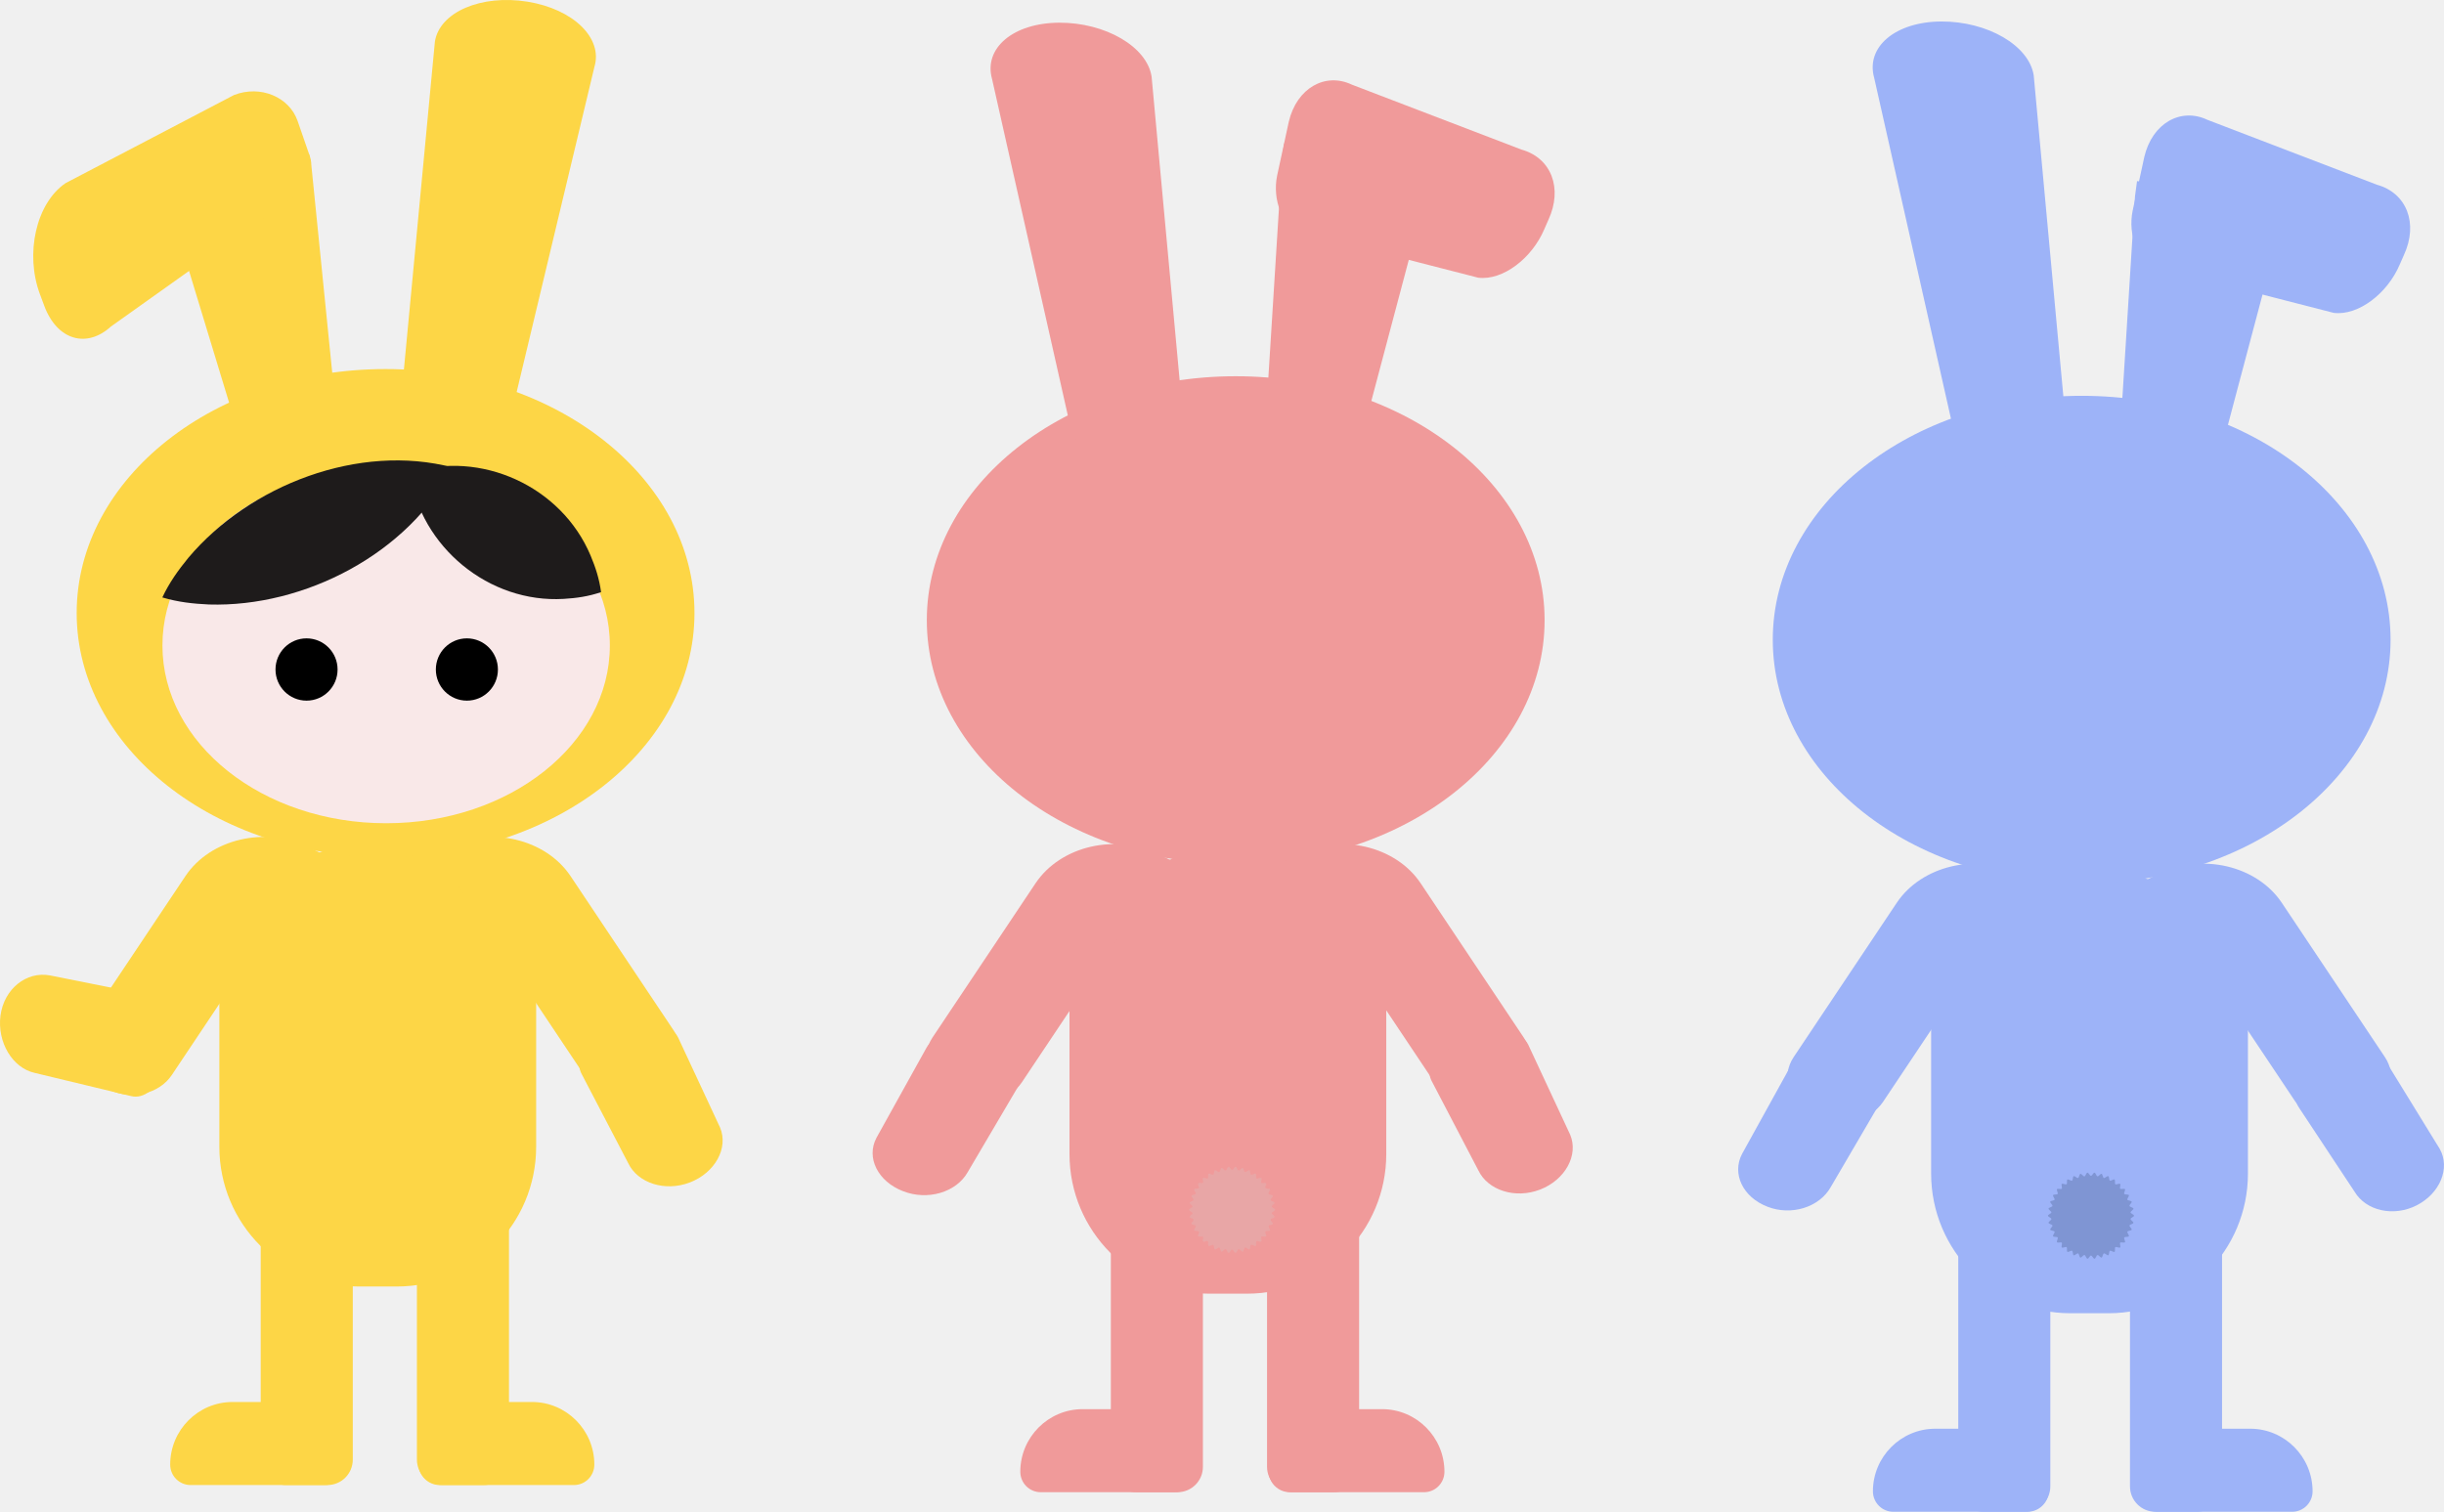
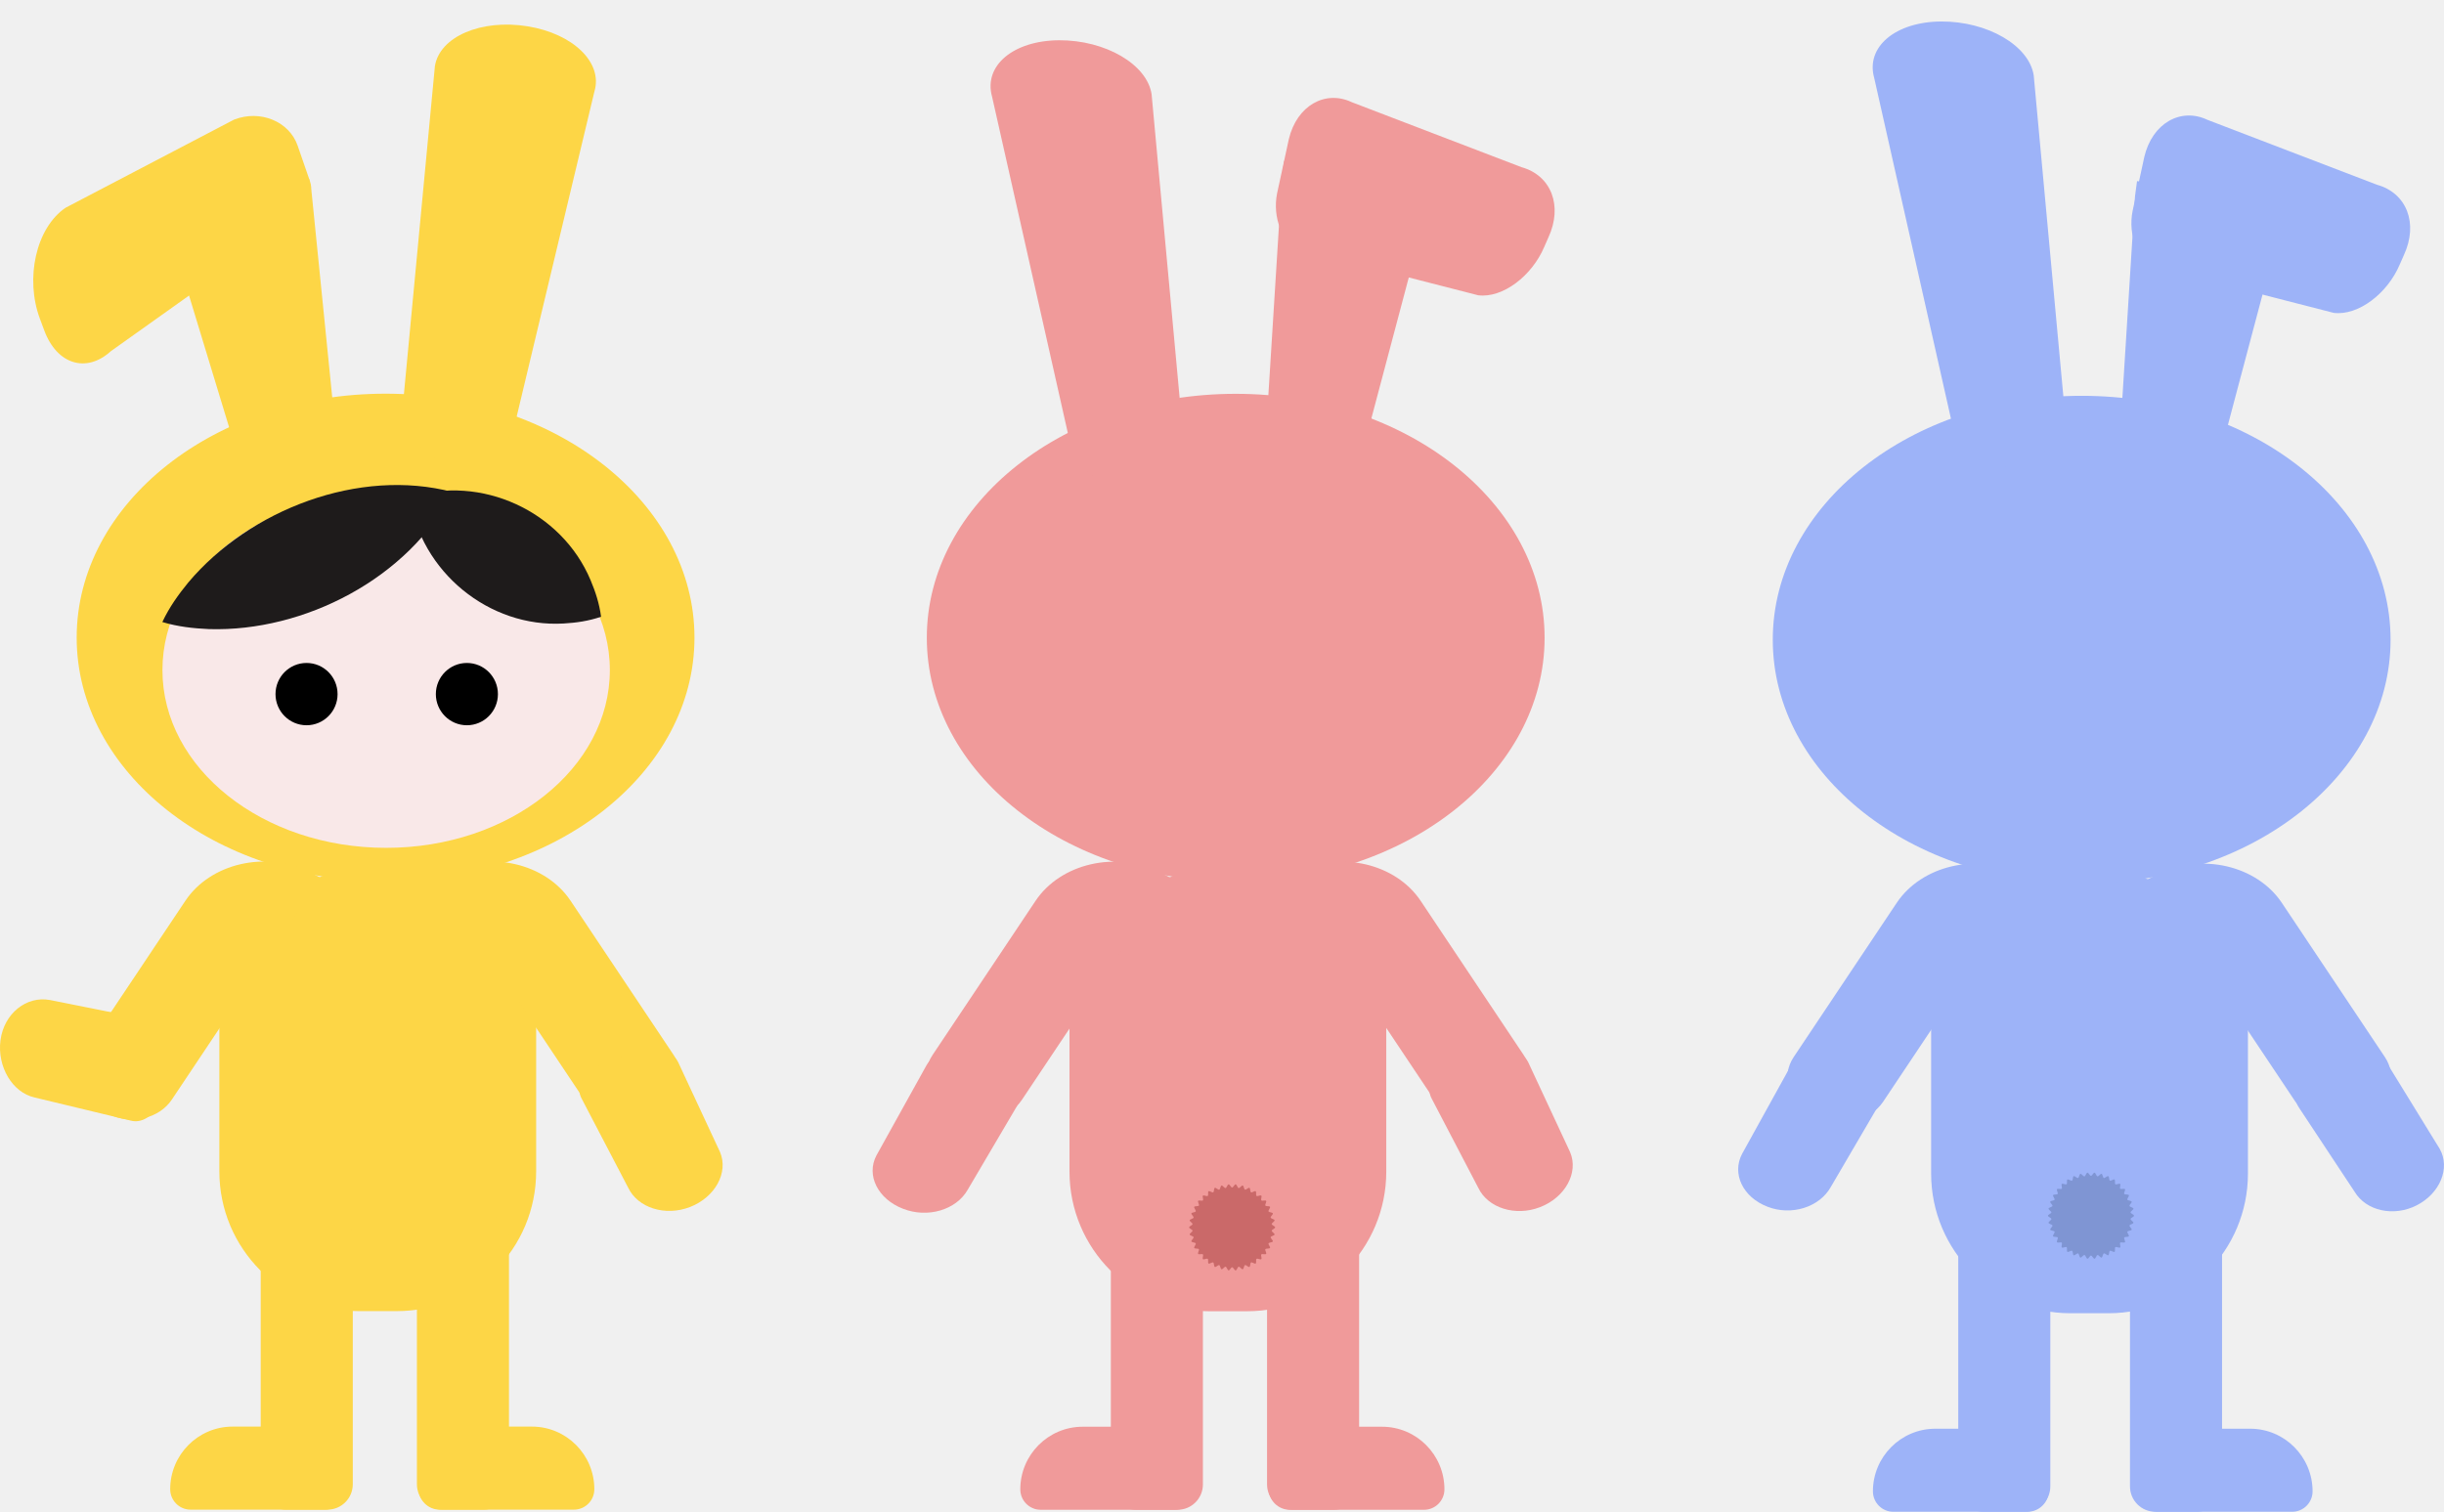
<svg xmlns="http://www.w3.org/2000/svg" width="695" height="430" viewBox="0 0 695 430" fill="none">
  <g clip-path="url(#clip0_345_328)">
-     <path d="M349.169 241.364C374.027 241.364 394.215 261.627 394.215 286.578V328.226C394.215 350.158 376.476 367.963 354.626 367.963H343.72C321.87 367.963 304.131 350.158 304.131 328.226V286.578C304.131 261.627 324.319 241.364 349.177 241.364H349.169Z" fill="#F09A9A" />
-     <path d="M351.398 245.793C399.911 245.793 439.238 214.727 439.238 176.404C439.238 138.081 399.911 107.015 351.398 107.015C302.885 107.015 263.558 138.081 263.558 176.404C263.558 214.727 302.885 245.793 351.398 245.793Z" fill="#F09A9A" />
-     <path d="M365.165 40.777L364.584 45.096L360.517 110.071C360.642 118.759 366.511 127.056 373.343 128.614C380.874 130.378 388.155 123.838 389.979 113.998L407.872 46.58L403.9 46.026" fill="#F09A9A" />
-     <path d="M439.142 65.211L440.326 62.517C444.46 53.578 441.15 44.911 432.663 42.549L384.441 24.08C376.866 20.485 368.754 25.032 366.496 34.621L363.172 49.96C361.775 56.914 364.694 64.156 369.607 65.957L420.352 78.986C427.324 79.864 435.649 73.486 439.142 65.211Z" fill="#F09A9A" />
-     <path d="M321.414 133.05C329.761 131.98 336.446 124.406 336.189 116.109L327.481 21.806C326.187 13.287 314.346 6.4 301.19 6.452C288.121 6.526 279.649 13.715 282.112 22.485L303.977 119.571C305.411 128.119 313.14 134.143 321.407 133.05H321.414Z" fill="#F09A9A" />
-     <path d="M365.665 244.634L407.864 307.816C411.475 313.227 419.484 315.079 425.743 311.957L428.515 310.569C434.774 307.447 436.921 300.522 433.303 295.112L404.003 251.249C396.877 240.582 381.094 236.92 368.754 243.084L365.658 244.627L365.665 244.634Z" fill="#F09A9A" />
-     <path d="M437.951 338.354C430.913 341.078 423.117 338.591 420.389 332.877L407.195 307.609C405.298 304.258 407.423 300.109 411.983 298.323L422.551 294.174C427.368 292.277 432.781 293.591 434.575 297.127L446.504 322.734C448.968 328.573 445.085 335.593 437.958 338.354H437.951Z" fill="#F09A9A" />
-     <path d="M332.806 244.634L290.607 307.816C286.996 313.227 278.987 315.079 272.728 311.957L269.956 310.569C263.697 307.447 261.55 300.522 265.168 295.112L294.468 251.249C301.594 240.582 317.377 236.92 329.717 243.084L332.813 244.627L332.806 244.634Z" fill="#F09A9A" />
-     <path d="M256.755 338.797C263.749 341.565 271.941 339.174 275.199 333.379L290.791 306.9C293.012 303.276 291.166 299.068 286.628 297.533L276.104 294.063C271.294 292.52 265.631 294.27 263.506 297.939L249.231 323.65C246.238 329.319 249.673 336.066 256.762 338.797H256.755Z" fill="#F09A9A" />
-     <path d="M334.873 340.281H323.091C319.115 340.281 315.891 343.517 315.891 347.508V417.207C315.891 421.199 319.115 424.434 323.091 424.434H334.873C338.849 424.434 342.073 421.199 342.073 417.207V347.508C342.073 343.517 338.849 340.281 334.873 340.281Z" fill="#F09A9A" />
-     <path d="M307.882 400.812H340.153V418.381C340.153 421.718 337.454 424.434 334.123 424.434H295.939C292.74 424.434 290.144 421.828 290.144 418.617C290.144 408.792 298.094 400.812 307.882 400.812Z" fill="#F09A9A" />
-     <path d="M367.511 424.434H379.293C383.269 424.434 386.493 421.199 386.493 417.207V347.508C386.493 343.517 383.269 340.281 379.293 340.281H367.511C363.535 340.281 360.311 343.517 360.311 347.508V417.207C360.311 421.199 363.535 424.434 367.511 424.434Z" fill="#F09A9A" />
-     <path d="M404.96 424.434H366.776C363.452 424.434 360.745 421.725 360.745 418.381V400.812H393.016C402.805 400.812 410.755 408.792 410.755 418.617C410.755 421.828 408.159 424.434 404.96 424.434Z" fill="#F09A9A" />
-     <path d="M107.417 239.327C132.275 239.327 152.463 259.59 152.463 284.541V326.189C152.463 348.121 134.724 365.926 112.874 365.926H101.968C80.118 365.926 62.379 348.121 62.379 326.189V284.541C62.379 259.59 82.567 239.327 107.425 239.327H107.417Z" fill="#FDD646" />
-     <path d="M109.646 243.756C158.159 243.756 197.486 212.689 197.486 174.367C197.486 136.044 158.159 104.977 109.646 104.977C61.133 104.977 21.806 136.044 21.806 174.367C21.806 212.689 61.133 243.756 109.646 243.756Z" fill="#FDD646" />
-     <path d="M87.914 43.907L88.664 48.233L95.224 113.437C95.43 122.17 89.877 130.422 83.104 131.869C75.639 133.501 68.101 126.842 65.902 116.995L45.435 49.68L49.384 49.134" fill="#FDD646" />
-     <path d="M12.583 86.973L11.355 83.673C7.075 72.231 10.223 57.815 18.643 52.094L66.549 27.025C74.073 24.109 82.244 27.586 84.626 34.385L88.134 44.527C89.613 48.846 86.789 54.36 81.905 57.032L31.513 92.9C24.593 99.183 16.209 96.739 12.583 86.973Z" fill="#FDD646" />
-     <path d="M129.355 125.1C121.008 123.993 114.352 116.072 114.639 107.435L123.67 11.841C124.994 3.425 136.849 -1.646 150.006 0.48C163.075 2.584 171.518 10.888 169.025 19.052L146.837 111.857C145.373 120.243 137.622 126.185 129.363 125.093L129.355 125.1Z" fill="#FDD646" />
-     <path d="M109.807 234.16C144.941 234.16 173.422 211.521 173.422 183.594C173.422 155.667 144.941 133.028 109.807 133.028C74.674 133.028 46.192 155.667 46.192 183.594C46.192 211.521 74.674 234.16 109.807 234.16Z" fill="#F9E8E8" />
-     <path d="M123.92 242.597L166.12 305.778C169.731 311.189 177.74 313.042 183.998 309.92L186.771 308.532C193.029 305.409 195.177 298.485 191.558 293.074L162.259 249.211C155.132 238.544 139.35 234.883 127.009 241.047L123.913 242.59L123.92 242.597Z" fill="#FDD646" />
-     <path d="M196.206 336.317C189.168 339.041 181.373 336.553 178.644 330.84L165.45 305.572C163.553 302.22 165.678 298.072 170.238 296.285L180.806 292.137C185.623 290.239 191.036 291.553 192.831 295.089L204.759 320.697C207.223 326.536 203.34 333.556 196.214 336.317H196.206Z" fill="#FDD646" />
-     <path d="M91.054 242.597L48.855 305.778C45.244 311.189 37.235 313.042 30.976 309.92L28.204 308.532C21.945 305.409 19.798 298.485 23.416 293.074L52.716 249.211C59.842 238.544 75.625 234.883 87.965 241.047L91.061 242.59L91.054 242.597Z" fill="#FDD646" />
-     <path d="M0.132 288.889C-0.831 296.455 3.537 303.726 9.796 305.151L37.279 311.765C40.897 312.68 44.766 309.565 45.95 304.796L48.722 293.849C50.002 288.903 47.774 284.186 43.721 283.337L14.245 277.447C7.494 276.17 1.132 281.307 0.132 288.889Z" fill="#FDD646" />
-     <path d="M93.121 338.244H81.339C77.363 338.244 74.139 341.479 74.139 345.47V415.17C74.139 419.161 77.363 422.397 81.339 422.397H93.121C97.097 422.397 100.321 419.161 100.321 415.17V345.47C100.321 341.479 97.097 338.244 93.121 338.244Z" fill="#FDD646" />
-     <path d="M66.138 398.775H98.408V416.344C98.408 419.68 95.709 422.397 92.378 422.397H54.194C50.995 422.397 48.399 419.791 48.399 416.58C48.399 406.755 56.349 398.775 66.138 398.775Z" fill="#FDD646" />
-     <path d="M125.759 422.397H137.541C141.517 422.397 144.741 419.161 144.741 415.17V345.471C144.741 341.479 141.517 338.244 137.541 338.244H125.759C121.783 338.244 118.559 341.479 118.559 345.471L118.559 415.17C118.559 419.161 121.783 422.397 125.759 422.397Z" fill="#FDD646" />
-     <path d="M163.215 422.397H125.031C121.707 422.397 119.001 419.688 119.001 416.344V398.775H151.272C161.06 398.775 169.01 406.755 169.01 416.58C169.01 419.791 166.414 422.397 163.215 422.397Z" fill="#FDD646" />
-     <path d="M87.171 199.288C92.045 199.288 95.996 195.322 95.996 190.43C95.996 185.537 92.045 181.571 87.171 181.571C82.297 181.571 78.346 185.537 78.346 190.43C78.346 195.322 82.297 199.288 87.171 199.288Z" fill="black" />
-     <path d="M132.768 199.288C137.642 199.288 141.593 195.322 141.593 190.43C141.593 185.537 137.642 181.571 132.768 181.571C127.894 181.571 123.942 185.537 123.942 190.43C123.942 195.322 127.894 199.288 132.768 199.288Z" fill="black" />
+     <path d="M349.169 246.364C374.027 246.364 394.215 266.627 394.215 291.578V333.226C394.215 355.158 376.476 372.963 354.626 372.963H343.72C321.87 372.963 304.131 355.158 304.131 333.226V291.578C304.131 266.627 324.319 246.364 349.177 246.364H349.169Z" fill="#F09A9A" />
+     <path d="M351.398 250.793C399.911 250.793 439.238 219.727 439.238 181.404C439.238 143.081 399.911 112.015 351.398 112.015C302.885 112.015 263.558 143.081 263.558 181.404C263.558 219.727 302.885 250.793 351.398 250.793Z" fill="#F09A9A" />
+     <path d="M365.165 45.777L364.584 50.096L360.517 115.071C360.642 123.759 366.511 132.056 373.343 133.614C380.874 135.378 388.155 128.838 389.979 118.998L407.872 51.58L403.9 51.026" fill="#F09A9A" />
+     <path d="M439.142 70.211L440.326 67.517C444.46 58.578 441.15 49.911 432.663 47.549L384.441 29.08C376.866 25.485 368.754 30.032 366.496 39.621L363.172 54.96C361.775 61.914 364.694 69.156 369.607 70.957L420.352 83.986C427.324 84.864 435.649 78.486 439.142 70.211Z" fill="#F09A9A" />
+     <path d="M321.414 138.05C329.761 136.98 336.446 129.406 336.189 121.109L327.481 26.806C326.187 18.287 314.346 11.4 301.19 11.452C288.121 11.525 279.649 18.715 282.112 27.485L303.977 124.571C305.411 133.119 313.14 139.143 321.407 138.05H321.414Z" fill="#F09A9A" />
+     <path d="M365.665 249.634L407.864 312.816C411.475 318.227 419.484 320.079 425.743 316.957L428.515 315.569C434.774 312.447 436.921 305.522 433.303 300.112L404.003 256.249C396.877 245.582 381.094 241.92 368.754 248.084L365.658 249.627L365.665 249.634Z" fill="#F09A9A" />
+     <path d="M437.951 343.354C430.913 346.078 423.117 343.591 420.389 337.877L407.195 312.609C405.298 309.258 407.423 305.109 411.983 303.323L422.551 299.174C427.368 297.277 432.781 298.591 434.575 302.127L446.504 327.734C448.968 333.573 445.085 340.593 437.958 343.354H437.951Z" fill="#F09A9A" />
+     <path d="M332.806 249.634L290.607 312.816C286.996 318.227 278.987 320.079 272.728 316.957L269.956 315.569C263.697 312.447 261.55 305.522 265.168 300.112L294.468 256.249C301.594 245.582 317.377 241.92 329.717 248.084L332.813 249.627L332.806 249.634Z" fill="#F09A9A" />
+     <path d="M256.755 343.797C263.749 346.565 271.941 344.174 275.199 338.379L290.791 311.9C293.012 308.276 291.166 304.068 286.628 302.533L276.104 299.063C271.294 297.52 265.631 299.27 263.506 302.939L249.231 328.65C246.238 334.319 249.673 341.066 256.762 343.797H256.755Z" fill="#F09A9A" />
+     <path d="M334.873 345.281H323.091C319.115 345.281 315.891 348.517 315.891 352.508V422.207C315.891 426.199 319.115 429.434 323.091 429.434H334.873C338.849 429.434 342.073 426.199 342.073 422.207V352.508C342.073 348.517 338.849 345.281 334.873 345.281Z" fill="#F09A9A" />
+     <path d="M307.882 405.812H340.153V423.381C340.153 426.718 337.454 429.434 334.123 429.434H295.939C292.74 429.434 290.144 426.828 290.144 423.617C290.144 413.792 298.094 405.812 307.882 405.812Z" fill="#F09A9A" />
+     <path d="M367.511 429.434H379.293C383.269 429.434 386.493 426.199 386.493 422.207V352.508C386.493 348.517 383.269 345.281 379.293 345.281H367.511C363.535 345.281 360.311 348.517 360.311 352.508V422.207C360.311 426.199 363.535 429.434 367.511 429.434Z" fill="#F09A9A" />
+     <path d="M404.96 429.434H366.776C363.452 429.434 360.745 426.725 360.745 423.381V405.812H393.016C402.805 405.812 410.755 413.792 410.755 423.617C410.755 426.828 408.159 429.434 404.96 429.434Z" fill="#F09A9A" />
+     <path d="M107.417 246.327C132.275 246.327 152.463 266.59 152.463 291.541V333.189C152.463 355.121 134.724 372.926 112.874 372.926H101.968C80.118 372.926 62.379 355.121 62.379 333.189V291.541C62.379 266.59 82.567 246.327 107.425 246.327H107.417Z" fill="#FDD646" />
+     <path d="M109.646 250.756C158.159 250.756 197.486 219.689 197.486 181.367C197.486 143.044 158.159 111.977 109.646 111.977C61.133 111.977 21.806 143.044 21.806 181.367C21.806 219.689 61.133 250.756 109.646 250.756Z" fill="#FDD646" />
+     <path d="M87.914 50.907L88.664 55.233L95.224 120.437C95.43 129.17 89.877 137.422 83.104 138.869C75.639 140.501 68.101 133.842 65.902 123.995L45.435 56.68L49.384 56.134" fill="#FDD646" />
+     <path d="M12.583 93.973L11.355 90.673C7.075 79.231 10.223 64.815 18.643 59.094L66.549 34.025C74.073 31.109 82.244 34.586 84.626 41.385L88.134 51.527C89.613 55.846 86.789 61.36 81.905 64.032L31.513 99.9C24.593 106.182 16.209 103.739 12.583 93.973Z" fill="#FDD646" />
+     <path d="M129.355 132.1C121.008 130.993 114.352 123.072 114.639 114.435L123.67 18.84C124.994 10.425 136.849 5.354 150.006 7.48C163.075 9.584 171.518 17.888 169.025 26.052L146.837 118.857C145.373 127.243 137.622 133.185 129.363 132.093L129.355 132.1Z" fill="#FDD646" />
+     <path d="M109.807 241.16C144.941 241.16 173.422 218.521 173.422 190.594C173.422 162.667 144.941 140.028 109.807 140.028C74.674 140.028 46.192 162.667 46.192 190.594C46.192 218.521 74.674 241.16 109.807 241.16Z" fill="#F9E8E8" />
+     <path d="M123.92 249.597L166.12 312.778C169.731 318.189 177.74 320.042 183.998 316.92L186.771 315.532C193.029 312.409 195.177 305.485 191.558 300.074L162.259 256.211C155.132 245.544 139.35 241.883 127.009 248.047L123.913 249.59L123.92 249.597Z" fill="#FDD646" />
+     <path d="M196.206 343.317C189.168 346.041 181.373 343.553 178.644 337.84L165.45 312.572C163.553 309.22 165.678 305.072 170.238 303.285L180.806 299.137C185.623 297.239 191.036 298.553 192.831 302.089L204.759 327.697C207.223 333.536 203.34 340.556 196.214 343.317H196.206Z" fill="#FDD646" />
+     <path d="M91.054 249.597L48.855 312.778C45.244 318.189 37.235 320.042 30.976 316.92L28.204 315.532C21.945 312.409 19.798 305.485 23.416 300.074L52.716 256.211C59.842 245.544 75.625 241.883 87.965 248.047L91.061 249.59L91.054 249.597Z" fill="#FDD646" />
+     <path d="M0.132 295.889C-0.831 303.455 3.537 310.726 9.796 312.151L37.279 318.765C40.897 319.68 44.766 316.565 45.95 311.796L48.722 300.849C50.002 295.903 47.774 291.186 43.721 290.337L14.245 284.447C7.494 283.17 1.132 288.307 0.132 295.889Z" fill="#FDD646" />
+     <path d="M93.121 345.244H81.339C77.363 345.244 74.139 348.479 74.139 352.47V422.17C74.139 426.161 77.363 429.397 81.339 429.397H93.121C97.097 429.397 100.321 426.161 100.321 422.17V352.47C100.321 348.479 97.097 345.244 93.121 345.244Z" fill="#FDD646" />
+     <path d="M66.138 405.775H98.408V423.344C98.408 426.68 95.709 429.397 92.378 429.397H54.194C50.995 429.397 48.399 426.791 48.399 423.58C48.399 413.755 56.349 405.775 66.138 405.775Z" fill="#FDD646" />
+     <path d="M125.759 429.397H137.541C141.517 429.397 144.741 426.161 144.741 422.17V352.471C144.741 348.479 141.517 345.244 137.541 345.244H125.759C121.783 345.244 118.559 348.479 118.559 352.471L118.559 422.17C118.559 426.161 121.783 429.397 125.759 429.397Z" fill="#FDD646" />
+     <path d="M163.215 429.397H125.031C121.707 429.397 119.001 426.688 119.001 423.344V405.775H151.272C161.06 405.775 169.01 413.755 169.01 423.58C169.01 426.791 166.414 429.397 163.215 429.397Z" fill="#FDD646" />
+     <path d="M87.171 206.288C92.045 206.288 95.996 202.322 95.996 197.43C95.996 192.537 92.045 188.571 87.171 188.571C82.297 188.571 78.346 192.537 78.346 197.43C78.346 202.322 82.297 206.288 87.171 206.288Z" fill="black" />
+     <path d="M132.768 206.288C137.642 206.288 141.593 202.322 141.593 197.43C141.593 192.537 137.642 188.571 132.768 188.571C127.894 188.571 123.942 192.537 123.942 197.43C123.942 202.322 127.894 206.288 132.768 206.288Z" fill="black" />
    <path d="M599.651 373.529H588.744C566.895 373.529 549.156 355.724 549.156 333.792V292.144C549.156 267.193 569.344 246.93 594.201 246.93C619.059 246.93 639.247 267.193 639.247 292.144V333.792C639.247 355.724 621.508 373.529 599.658 373.529H599.651Z" fill="#9DB3F8" />
    <path d="M591.966 251.359C640.479 251.359 679.806 220.293 679.806 181.97C679.806 143.647 640.479 112.581 591.966 112.581C543.453 112.581 504.125 143.647 504.125 181.97C504.125 220.293 543.453 251.359 591.966 251.359Z" fill="#9DB3F8" />
    <path d="M607.711 51.511L607.13 55.829L603.063 120.804C603.189 129.492 609.057 137.79 615.889 139.347C623.42 141.111 630.701 134.571 632.525 124.731L650.418 57.313L646.447 56.759" fill="#9DB3F8" />
    <path d="M682.424 75.214L683.608 72.519C687.741 63.58 684.432 54.913 675.945 52.551L627.723 34.082C620.148 30.487 612.036 35.034 609.778 44.623L606.454 59.963C605.056 66.916 607.976 74.158 612.889 75.959L663.634 88.988C670.606 89.867 678.931 83.489 682.424 75.214Z" fill="#9DB3F8" />
    <path d="M572.264 132.711C580.611 131.641 587.296 124.067 587.038 115.77L578.331 21.466C577.037 12.948 565.196 6.061 552.039 6.112C538.97 6.186 530.498 13.376 532.962 22.146L554.826 119.232C556.26 127.78 563.99 133.803 572.256 132.711H572.264Z" fill="#9DB3F8" />
    <path d="M577.698 250.2L535.499 313.382C531.888 318.792 523.879 320.645 517.62 317.523L514.848 316.135C508.589 313.012 506.442 306.088 510.06 300.677L539.36 256.814C546.486 246.148 562.269 242.486 574.609 248.65L577.705 250.193L577.698 250.2Z" fill="#9DB3F8" />
    <path d="M502.566 343.212C509.361 345.891 517.385 343.418 520.621 337.623L536.131 311.115C538.338 307.491 536.587 303.327 532.175 301.836L521.945 298.492C517.275 297.009 511.73 298.802 509.612 302.471L495.388 328.212C492.41 333.888 495.682 340.569 502.566 343.204V343.212Z" fill="#9DB3F8" />
    <path d="M610.558 250.2L652.757 313.382C656.368 318.792 664.377 320.645 670.635 317.523L673.408 316.135C679.666 313.012 681.814 306.088 678.196 300.677L648.896 256.814C641.769 246.148 625.987 242.486 613.646 248.65L610.55 250.193L610.558 250.2Z" fill="#9DB3F8" />
    <path d="M687.212 342.85C680.674 346.164 672.871 344.422 669.613 339.026L653.889 315.242C651.639 312.097 653.139 307.86 657.309 305.764L666.987 300.892C671.415 298.67 676.849 299.518 679.056 302.826L693.794 326.794C696.861 332.272 693.838 339.491 687.204 342.85H687.212Z" fill="#9DB3F8" />
    <path d="M612.903 430H624.685C628.661 430 631.885 426.764 631.885 422.773V353.074C631.885 349.083 628.661 345.847 624.685 345.847H612.903C608.927 345.847 605.703 349.083 605.703 353.074V422.773C605.703 426.764 608.927 430 612.903 430Z" fill="#9DB3F8" />
    <path d="M651.83 430H613.646C610.322 430 607.615 427.291 607.615 423.947V406.378H639.886C649.675 406.378 657.625 414.358 657.625 424.183C657.625 427.394 655.029 430 651.83 430Z" fill="#9DB3F8" />
    <path d="M575.852 345.847H564.07C560.094 345.847 556.871 349.082 556.871 353.074V422.773C556.871 426.764 560.094 430 564.07 430H575.852C579.829 430 583.052 426.764 583.052 422.773V353.074C583.052 349.082 579.829 345.847 575.852 345.847Z" fill="#9DB3F8" />
    <path d="M550.34 406.378H582.611V423.947C582.611 427.283 579.912 430 576.581 430H538.397C535.198 430 532.602 427.394 532.602 424.183C532.602 414.358 540.552 406.378 550.34 406.378Z" fill="#9DB3F8" />
    <path d="M606.843 345.788C606.843 346.12 605.887 346.401 605.865 346.725C605.843 347.05 606.733 347.493 606.682 347.811C606.63 348.128 605.645 348.261 605.564 348.571C605.483 348.881 606.292 349.471 606.189 349.774C606.086 350.077 605.086 350.04 604.961 350.342C604.836 350.645 605.534 351.346 605.38 351.634C605.225 351.922 604.247 351.715 604.071 351.989C603.894 352.262 604.468 353.074 604.269 353.332C604.071 353.59 603.144 353.229 602.924 353.465C602.703 353.701 603.137 354.602 602.901 354.823C602.666 355.045 601.806 354.535 601.548 354.735C601.291 354.934 601.578 355.894 601.306 356.071C601.033 356.248 600.276 355.606 599.989 355.761C599.702 355.916 599.827 356.905 599.533 357.038C599.239 357.171 598.592 356.41 598.283 356.514C597.974 356.617 597.937 357.614 597.621 357.695C597.305 357.776 596.797 356.92 596.474 356.971C596.15 357.023 595.952 358.005 595.621 358.027C595.29 358.049 594.937 357.126 594.613 357.126C594.29 357.126 593.922 358.057 593.606 358.027C593.289 357.997 593.076 357.023 592.752 356.971C592.429 356.92 591.921 357.776 591.605 357.695C591.289 357.614 591.245 356.617 590.943 356.514C590.642 356.41 589.995 357.171 589.693 357.038C589.392 356.905 589.517 355.916 589.23 355.761C588.943 355.606 588.185 356.248 587.913 356.071C587.641 355.894 587.928 354.934 587.671 354.735C587.413 354.535 586.56 355.045 586.317 354.823C586.075 354.602 586.516 353.701 586.295 353.465C586.075 353.229 585.148 353.59 584.95 353.332C584.751 353.074 585.325 352.262 585.148 351.989C584.972 351.715 583.993 351.922 583.839 351.634C583.685 351.346 584.383 350.645 584.258 350.342C584.133 350.04 583.133 350.084 583.03 349.774C582.927 349.464 583.736 348.888 583.655 348.571C583.574 348.253 582.589 348.135 582.537 347.811C582.486 347.486 583.376 347.05 583.354 346.725C583.332 346.401 582.375 346.12 582.375 345.788C582.375 345.456 583.332 345.175 583.354 344.85C583.376 344.526 582.486 344.083 582.537 343.765C582.589 343.448 583.574 343.315 583.655 343.005C583.736 342.695 582.927 342.104 583.03 341.802C583.133 341.499 584.133 341.536 584.258 341.233C584.383 340.931 583.685 340.229 583.839 339.941C583.993 339.654 584.972 339.86 585.148 339.587C585.325 339.314 584.751 338.502 584.95 338.244C585.148 337.985 586.075 338.347 586.295 338.111C586.516 337.875 586.082 336.974 586.317 336.753C586.553 336.531 587.413 337.04 587.671 336.841C587.928 336.642 587.641 335.682 587.913 335.505C588.185 335.328 588.943 335.97 589.23 335.815C589.517 335.66 589.392 334.671 589.686 334.538C589.98 334.405 590.627 335.165 590.936 335.062C591.245 334.959 591.282 333.962 591.598 333.881C591.914 333.8 592.422 334.656 592.745 334.604C593.069 334.553 593.267 333.571 593.598 333.549C593.929 333.527 594.282 334.449 594.606 334.449C594.929 334.449 595.297 333.519 595.613 333.549C595.93 333.578 596.143 334.553 596.466 334.604C596.79 334.656 597.297 333.8 597.614 333.881C597.93 333.962 597.974 334.959 598.276 335.062C598.577 335.165 599.224 334.405 599.526 334.538C599.827 334.671 599.702 335.66 599.989 335.815C600.276 335.97 601.033 335.328 601.306 335.505C601.578 335.682 601.291 336.642 601.548 336.841C601.806 337.04 602.659 336.531 602.901 336.753C603.144 336.974 602.703 337.875 602.924 338.111C603.144 338.347 604.071 337.985 604.269 338.244C604.468 338.502 603.894 339.314 604.071 339.587C604.247 339.86 605.225 339.654 605.38 339.941C605.534 340.229 604.836 340.931 604.961 341.233C605.086 341.536 606.086 341.492 606.189 341.802C606.292 342.112 605.483 342.688 605.564 343.005C605.645 343.322 606.63 343.44 606.682 343.765C606.733 344.09 605.843 344.526 605.865 344.85C605.887 345.175 606.843 345.456 606.843 345.788Z" fill="#7F95D3" />
-     <path d="M362.613 344.112C362.613 344.444 361.657 344.725 361.635 345.05C361.613 345.374 362.503 345.817 362.452 346.135C362.4 346.452 361.415 346.585 361.334 346.895C361.253 347.205 362.062 347.796 361.959 348.098C361.856 348.401 360.856 348.364 360.731 348.667C360.606 348.969 361.304 349.671 361.15 349.959C360.995 350.246 360.017 350.04 359.841 350.313C359.664 350.586 360.238 351.398 360.039 351.656C359.841 351.915 358.914 351.553 358.694 351.789C358.473 352.025 358.907 352.926 358.671 353.147C358.436 353.369 357.576 352.86 357.318 353.059C357.061 353.258 357.348 354.218 357.076 354.395C356.803 354.572 356.046 353.93 355.759 354.085C355.472 354.24 355.597 355.229 355.303 355.362C355.009 355.495 354.362 354.735 354.053 354.838C353.744 354.941 353.707 355.938 353.391 356.019C353.075 356.1 352.567 355.244 352.244 355.296C351.92 355.347 351.722 356.329 351.391 356.351C351.06 356.373 350.707 355.451 350.383 355.451C350.06 355.451 349.692 356.381 349.376 356.351C349.059 356.322 348.846 355.347 348.522 355.296C348.199 355.244 347.691 356.1 347.375 356.019C347.059 355.938 347.015 354.941 346.713 354.838C346.412 354.735 345.765 355.495 345.463 355.362C345.162 355.229 345.287 354.24 345 354.085C344.713 353.93 343.955 354.572 343.683 354.395C343.411 354.218 343.698 353.258 343.441 353.059C343.183 352.86 342.33 353.369 342.087 353.147C341.845 352.926 342.286 352.025 342.065 351.789C341.845 351.553 340.918 351.915 340.72 351.656C340.521 351.398 341.095 350.586 340.918 350.313C340.742 350.04 339.763 350.246 339.609 349.959C339.455 349.671 340.153 348.969 340.028 348.667C339.903 348.364 338.903 348.408 338.8 348.098C338.697 347.788 339.506 347.212 339.425 346.895C339.344 346.578 338.359 346.46 338.307 346.135C338.256 345.81 339.146 345.374 339.124 345.05C339.102 344.725 338.146 344.444 338.146 344.112C338.146 343.78 339.102 343.499 339.124 343.175C339.146 342.85 338.256 342.407 338.307 342.089C338.359 341.772 339.344 341.639 339.425 341.329C339.506 341.019 338.697 340.429 338.8 340.126C338.903 339.823 339.903 339.86 340.028 339.558C340.153 339.255 339.455 338.554 339.609 338.266C339.763 337.978 340.742 338.184 340.918 337.911C341.095 337.638 340.521 336.826 340.72 336.568C340.918 336.31 341.845 336.671 342.065 336.435C342.286 336.199 341.852 335.298 342.087 335.077C342.323 334.855 343.183 335.365 343.441 335.165C343.698 334.966 343.411 334.006 343.683 333.829C343.955 333.652 344.713 334.294 345 334.139C345.287 333.984 345.162 332.995 345.456 332.862C345.75 332.729 346.397 333.49 346.706 333.386C347.015 333.283 347.052 332.286 347.368 332.205C347.684 332.124 348.192 332.98 348.515 332.929C348.839 332.877 349.037 331.895 349.368 331.873C349.699 331.851 350.052 332.774 350.376 332.774C350.699 332.774 351.067 331.843 351.383 331.873C351.7 331.903 351.913 332.877 352.236 332.929C352.56 332.98 353.067 332.124 353.384 332.205C353.7 332.286 353.744 333.283 354.046 333.386C354.347 333.49 354.994 332.729 355.296 332.862C355.597 332.995 355.472 333.984 355.759 334.139C356.046 334.294 356.803 333.652 357.076 333.829C357.348 334.006 357.061 334.966 357.318 335.165C357.576 335.365 358.429 334.855 358.671 335.077C358.914 335.298 358.473 336.199 358.694 336.435C358.914 336.671 359.841 336.31 360.039 336.568C360.238 336.826 359.664 337.638 359.841 337.911C360.017 338.184 360.995 337.978 361.15 338.266C361.304 338.554 360.606 339.255 360.731 339.558C360.856 339.86 361.856 339.816 361.959 340.126C362.062 340.436 361.253 341.012 361.334 341.329C361.415 341.647 362.4 341.765 362.452 342.089C362.503 342.414 361.613 342.85 361.635 343.175C361.657 343.499 362.613 343.78 362.613 344.112Z" fill="#E8A6A6" />
-     <path d="M128.752 132.962C116.154 157.507 86.494 172.757 59.43 171.938C54.959 171.731 50.657 171.274 46.163 169.93C48.163 165.678 50.701 162.157 53.539 158.68C71.021 137.922 102.144 125.964 128.752 132.962Z" fill="#1E1B1B" />
-     <path d="M116.507 134.468C136.776 127.883 159.67 138.336 167.944 158.016C169.341 161.345 170.415 164.593 170.929 168.424C167.282 169.664 163.899 170.129 160.31 170.344C139.07 171.606 119.596 155.624 116.507 134.468Z" fill="#1E1B1B" />
+     <path d="M362.613 349.112C362.613 349.444 361.657 349.725 361.635 350.05C361.613 350.374 362.503 350.817 362.452 351.135C362.4 351.452 361.415 351.585 361.334 351.895C361.253 352.205 362.062 352.796 361.959 353.098C361.856 353.401 360.856 353.364 360.731 353.667C360.606 353.969 361.304 354.671 361.15 354.959C360.995 355.246 360.017 355.04 359.841 355.313C359.664 355.586 360.238 356.398 360.039 356.656C359.841 356.915 358.914 356.553 358.694 356.789C358.473 357.025 358.907 357.926 358.671 358.147C358.436 358.369 357.576 357.86 357.318 358.059C357.061 358.258 357.348 359.218 357.076 359.395C356.803 359.572 356.046 358.93 355.759 359.085C355.472 359.24 355.597 360.229 355.303 360.362C355.009 360.495 354.362 359.735 354.053 359.838C353.744 359.941 353.707 360.938 353.391 361.019C353.075 361.1 352.567 360.244 352.244 360.296C351.92 360.347 351.722 361.329 351.391 361.351C351.06 361.373 350.707 360.451 350.383 360.451C350.06 360.451 349.692 361.381 349.376 361.351C349.059 361.322 348.846 360.347 348.522 360.296C348.199 360.244 347.691 361.1 347.375 361.019C347.059 360.938 347.015 359.941 346.713 359.838C346.412 359.735 345.765 360.495 345.463 360.362C345.162 360.229 345.287 359.24 345 359.085C344.713 358.93 343.955 359.572 343.683 359.395C343.411 359.218 343.698 358.258 343.441 358.059C343.183 357.86 342.33 358.369 342.087 358.147C341.845 357.926 342.286 357.025 342.065 356.789C341.845 356.553 340.918 356.915 340.72 356.656C340.521 356.398 341.095 355.586 340.918 355.313C340.742 355.04 339.763 355.246 339.609 354.959C339.455 354.671 340.153 353.969 340.028 353.667C339.903 353.364 338.903 353.408 338.8 353.098C338.697 352.788 339.506 352.212 339.425 351.895C339.344 351.578 338.359 351.46 338.307 351.135C338.256 350.81 339.146 350.374 339.124 350.05C339.102 349.725 338.146 349.444 338.146 349.112C338.146 348.78 339.102 348.499 339.124 348.175C339.146 347.85 338.256 347.407 338.307 347.089C338.359 346.772 339.344 346.639 339.425 346.329C339.506 346.019 338.697 345.429 338.8 345.126C338.903 344.823 339.903 344.86 340.028 344.558C340.153 344.255 339.455 343.554 339.609 343.266C339.763 342.978 340.742 343.184 340.918 342.911C341.095 342.638 340.521 341.826 340.72 341.568C340.918 341.31 341.845 341.671 342.065 341.435C342.286 341.199 341.852 340.298 342.087 340.077C342.323 339.855 343.183 340.365 343.441 340.165C343.698 339.966 343.411 339.006 343.683 338.829C343.955 338.652 344.713 339.294 345 339.139C345.287 338.984 345.162 337.995 345.456 337.862C345.75 337.729 346.397 338.49 346.706 338.386C347.015 338.283 347.052 337.286 347.368 337.205C347.684 337.124 348.192 337.98 348.515 337.929C348.839 337.877 349.037 336.895 349.368 336.873C349.699 336.851 350.052 337.774 350.376 337.774C350.699 337.774 351.067 336.843 351.383 336.873C351.7 336.903 351.913 337.877 352.236 337.929C352.56 337.98 353.067 337.124 353.384 337.205C353.7 337.286 353.744 338.283 354.046 338.386C354.347 338.49 354.994 337.729 355.296 337.862C355.597 337.995 355.472 338.984 355.759 339.139C356.046 339.294 356.803 338.652 357.076 338.829C357.348 339.006 357.061 339.966 357.318 340.165C357.576 340.365 358.429 339.855 358.671 340.077C358.914 340.298 358.473 341.199 358.694 341.435C358.914 341.671 359.841 341.31 360.039 341.568C360.238 341.826 359.664 342.638 359.841 342.911C360.017 343.184 360.995 342.978 361.15 343.266C361.304 343.554 360.606 344.255 360.731 344.558C360.856 344.86 361.856 344.816 361.959 345.126C362.062 345.436 361.253 346.012 361.334 346.329C361.415 346.647 362.4 346.765 362.452 347.089C362.503 347.414 361.613 347.85 361.635 348.175C361.657 348.499 362.613 348.78 362.613 349.112Z" fill="#CA6969" />
+     <path d="M128.752 139.962C116.154 164.507 86.494 179.757 59.43 178.938C54.959 178.731 50.657 178.274 46.163 176.93C48.163 172.678 50.701 169.157 53.539 165.68C71.021 144.922 102.144 132.964 128.752 139.962Z" fill="#1E1B1B" />
+     <path d="M116.507 141.468C136.776 134.883 159.67 145.336 167.944 165.016C169.341 168.345 170.415 171.593 170.929 175.424C167.282 176.664 163.899 177.129 160.31 177.344C139.07 178.606 119.596 162.624 116.507 141.468Z" fill="#1E1B1B" />
  </g>
  <defs>
    <clipPath id="clip0_345_328">
      <rect width="695" height="430" fill="white" />
    </clipPath>
  </defs>
</svg>
